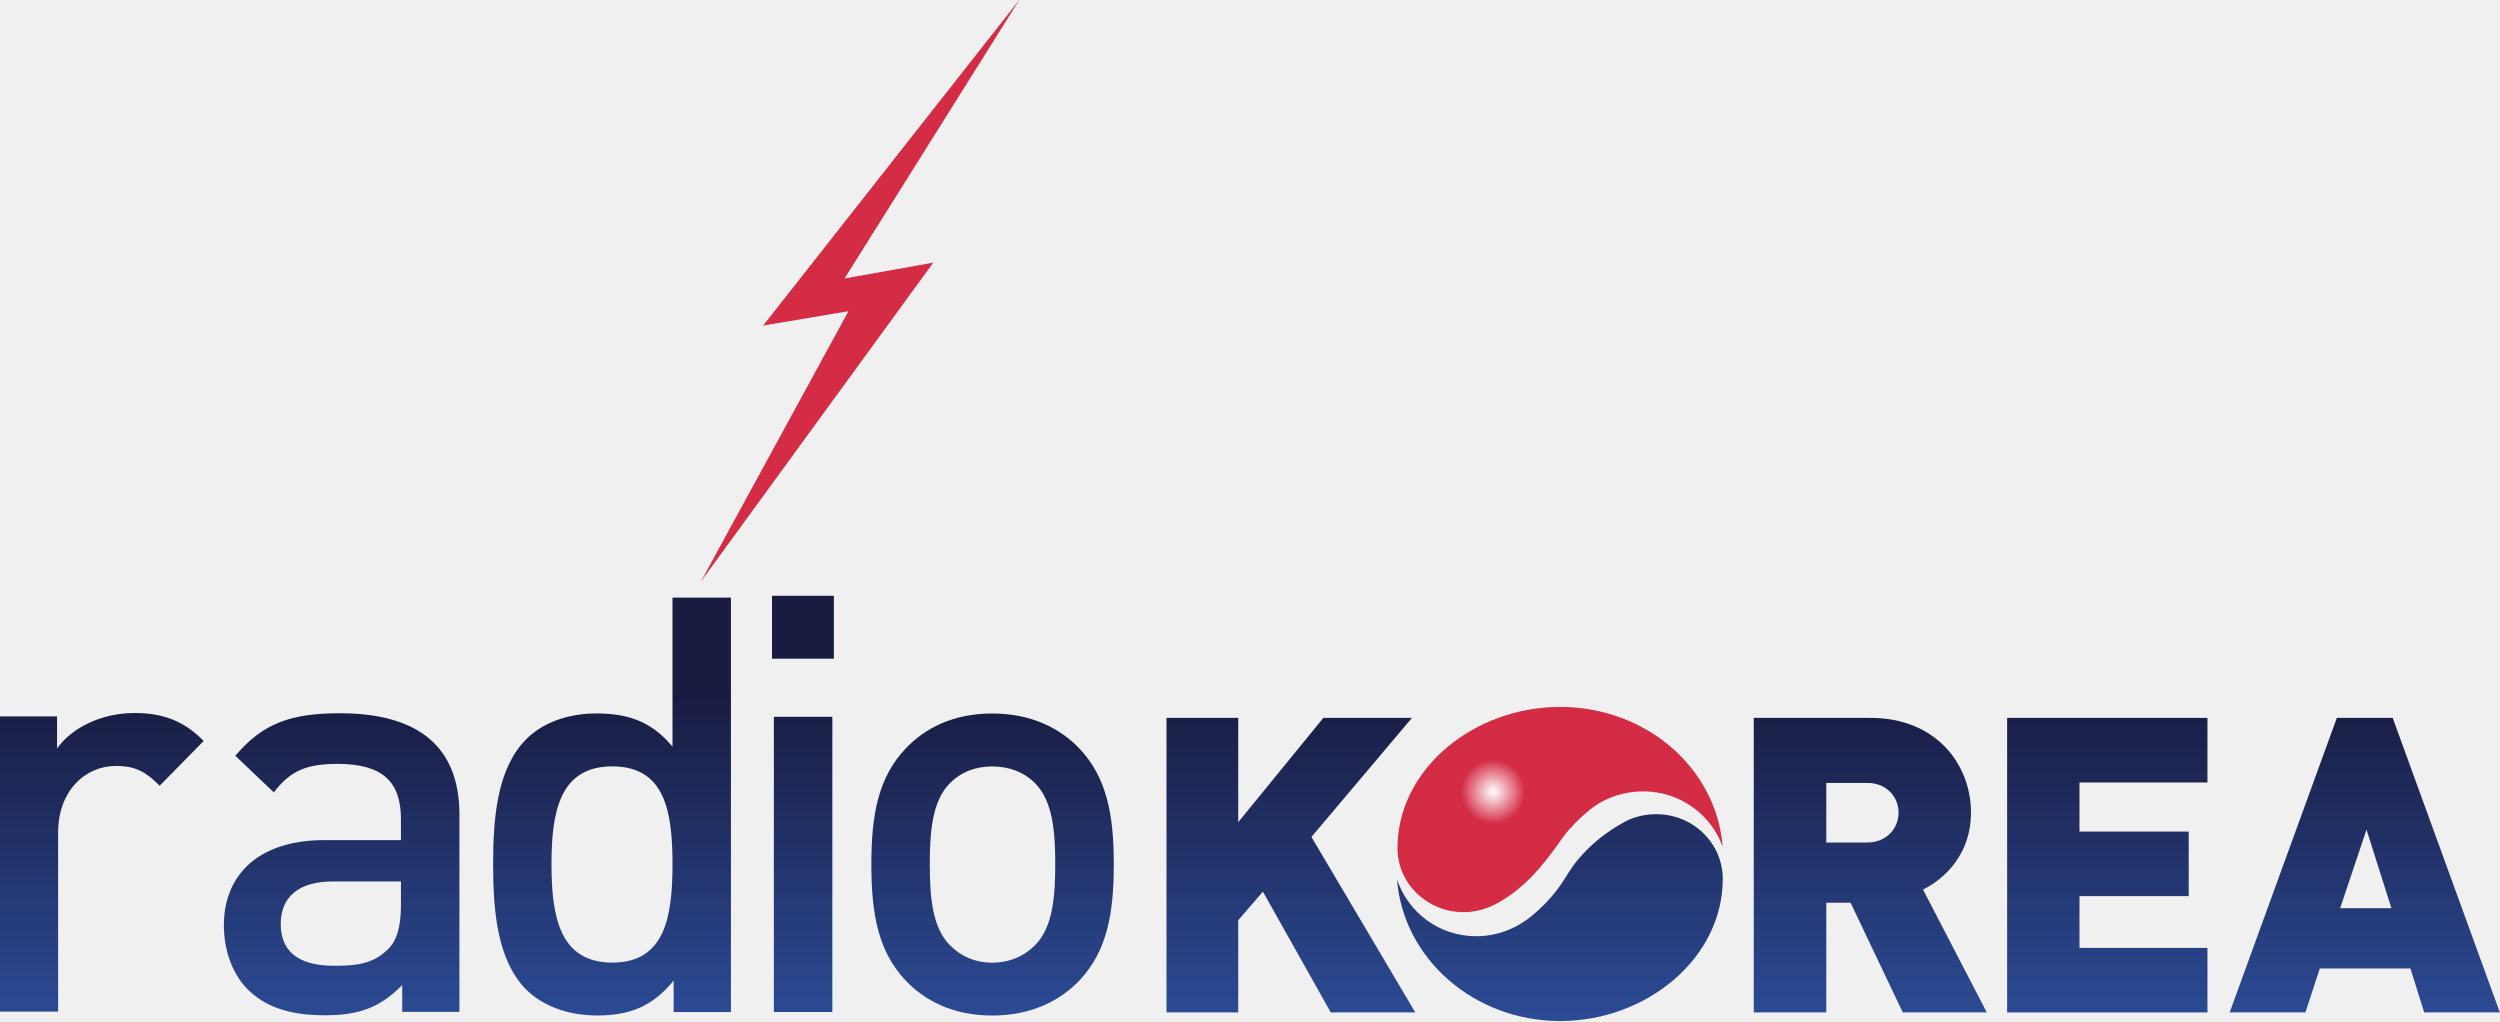
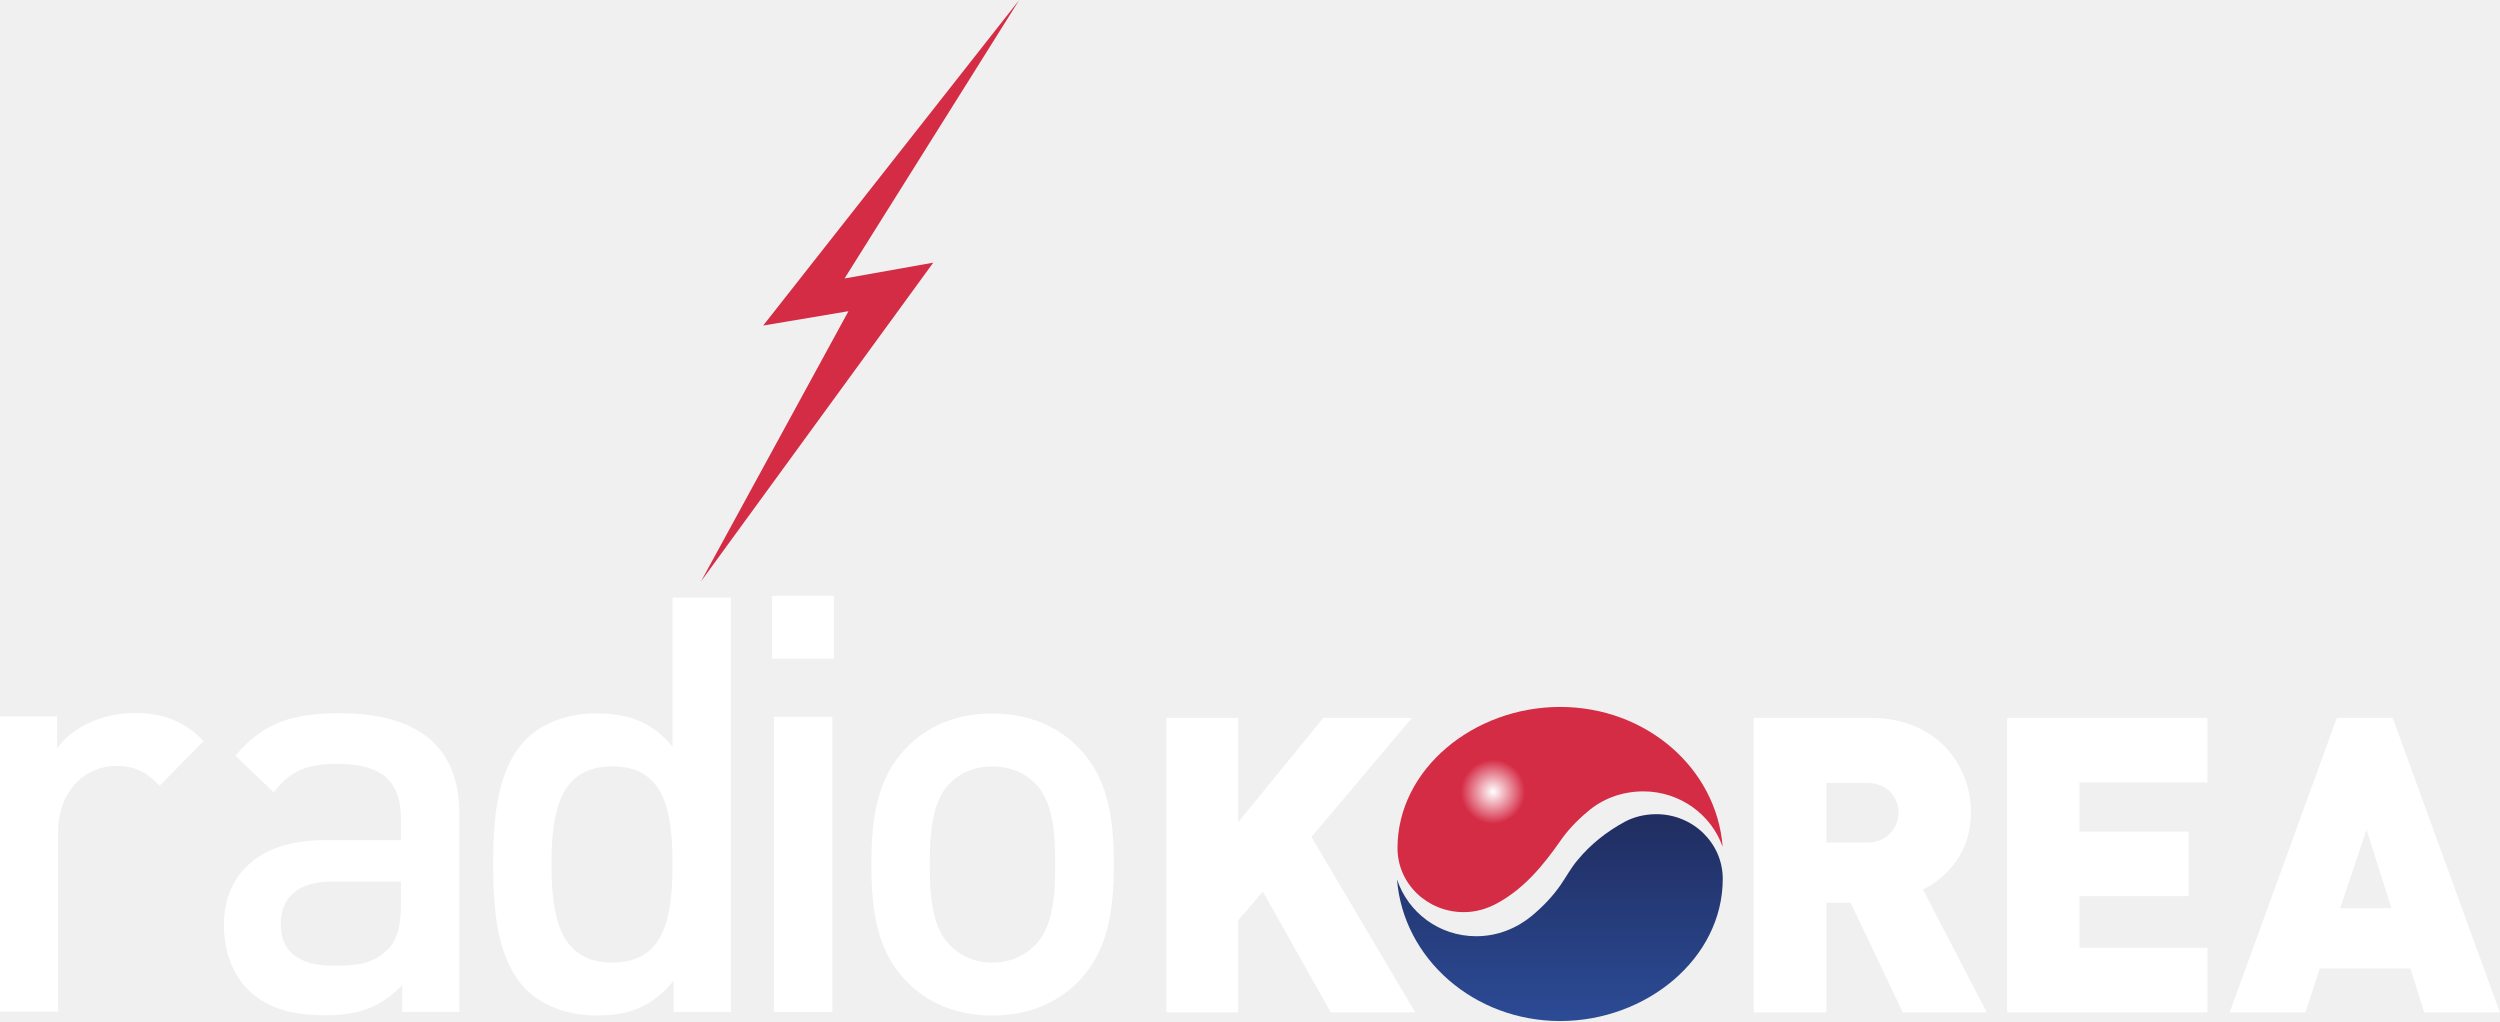
<svg xmlns="http://www.w3.org/2000/svg" width="800" height="326.77" version="1.1" viewBox="0 0 211.67 86.458">
  <defs>
    <radialGradient id="radialGradient5614" cx="0" cy="0" r="1" gradientTransform="matrix(1.0248 0 0 1.0248 249.12 233.65)" gradientUnits="userSpaceOnUse">
      <stop stop-color="#fff" offset="0" />
      <stop stop-color="#d52c46" offset=".512" />
      <stop stop-color="#d52c46" offset="1" />
    </radialGradient>
-     <linearGradient id="linearGradient5384" x2="1" gradientTransform="matrix(0 -5.7035 5.7035 0 245.81 235.29)" gradientUnits="userSpaceOnUse">
-       <stop stop-color="#191b40" offset="0" />
-       <stop stop-color="#2c4c97" offset=".963" />
-       <stop stop-color="#2c4c97" offset=".99" />
-       <stop stop-color="#243066" offset="1" />
-       <stop stop-color="#243066" offset="1" />
-     </linearGradient>
-     <linearGradient id="linearGradient5410" x2="1" gradientTransform="matrix(0 -5.7035 5.7035 0 255.29 235.29)" gradientUnits="userSpaceOnUse">
-       <stop stop-color="#191b40" offset="0" />
-       <stop stop-color="#2c4c97" offset=".963" />
-       <stop stop-color="#2c4c97" offset=".99" />
-       <stop stop-color="#243066" offset="1" />
-       <stop stop-color="#243066" offset="1" />
-     </linearGradient>
-     <linearGradient id="linearGradient5436" x2="1" gradientTransform="matrix(0 -5.7035 5.7035 0 259.18 235.29)" gradientUnits="userSpaceOnUse">
-       <stop stop-color="#191b40" offset="0" />
-       <stop stop-color="#2c4c97" offset=".963" />
-       <stop stop-color="#2c4c97" offset=".99" />
-       <stop stop-color="#243066" offset="1" />
-       <stop stop-color="#243066" offset="1" />
-     </linearGradient>
-     <linearGradient id="linearGradient5462" x2="1" gradientTransform="matrix(0 -5.7035 5.7035 0 263.4 235.29)" gradientUnits="userSpaceOnUse">
-       <stop stop-color="#191b40" offset="0" />
-       <stop stop-color="#2c4c97" offset=".963" />
-       <stop stop-color="#2c4c97" offset=".99" />
-       <stop stop-color="#243066" offset="1" />
-       <stop stop-color="#243066" offset="1" />
-     </linearGradient>
-     <linearGradient id="linearGradient5488" x2="1" gradientTransform="matrix(0 -5.7068 5.7068 0 226.33 235.28)" gradientUnits="userSpaceOnUse">
-       <stop stop-color="#191b40" offset="0" />
-       <stop stop-color="#2c4c97" offset=".963" />
-       <stop stop-color="#2c4c97" offset=".99" />
-       <stop stop-color="#243066" offset="1" />
-       <stop stop-color="#243066" offset="1" />
-     </linearGradient>
-     <linearGradient id="linearGradient5514" x2="1" gradientTransform="matrix(0 -5.705 5.705 0 230.26 235.29)" gradientUnits="userSpaceOnUse">
-       <stop stop-color="#191b40" offset="0" />
-       <stop stop-color="#2c4c97" offset=".963" />
-       <stop stop-color="#2c4c97" offset=".99" />
-       <stop stop-color="#243066" offset="1" />
-       <stop stop-color="#243066" offset="1" />
-     </linearGradient>
-     <linearGradient id="linearGradient5540" x2="1" gradientTransform="matrix(0 -5.7052 5.7052 0 234.69 235.29)" gradientUnits="userSpaceOnUse">
-       <stop stop-color="#191b40" offset="0" />
-       <stop stop-color="#2c4c97" offset=".963" />
-       <stop stop-color="#2c4c97" offset=".99" />
-       <stop stop-color="#243066" offset="1" />
-       <stop stop-color="#243066" offset="1" />
-     </linearGradient>
-     <linearGradient id="linearGradient5566" x2="1" gradientTransform="matrix(0 -5.7081 5.7081 0 237.82 235.29)" gradientUnits="userSpaceOnUse">
-       <stop stop-color="#191b40" offset="0" />
-       <stop stop-color="#2c4c97" offset=".963" />
-       <stop stop-color="#2c4c97" offset=".99" />
-       <stop stop-color="#243066" offset="1" />
-       <stop stop-color="#243066" offset="1" />
-     </linearGradient>
-     <linearGradient id="linearGradient5592" x2="1" gradientTransform="matrix(0 -5.705 5.705 0 240.93 235.29)" gradientUnits="userSpaceOnUse">
-       <stop stop-color="#191b40" offset="0" />
-       <stop stop-color="#2c4c97" offset=".963" />
-       <stop stop-color="#2c4c97" offset=".99" />
-       <stop stop-color="#243066" offset="1" />
-       <stop stop-color="#243066" offset="1" />
-     </linearGradient>
    <linearGradient id="linearGradient5358" x2="1" gradientTransform="matrix(0 -5.7001 5.7001 0 250.21 235.28)" gradientUnits="userSpaceOnUse">
      <stop stop-color="#191b40" offset="0" />
      <stop stop-color="#2c4c97" offset=".963" />
      <stop stop-color="#2c4c97" offset=".99" />
      <stop stop-color="#243066" offset="1" />
      <stop stop-color="#243066" offset="1" />
    </linearGradient>
  </defs>
  <g transform="translate(25.239 -64.656)">
    <g transform="matrix(5.1693 0 0 -5.1693 39.377 92.218)">
      <path d="m0 0 4.194 5.332-2.861-4.561 1.453 0.259-3.804-5.22 2.415 4.425z" fill="#d42c45" />
    </g>
    <g transform="matrix(5.1693 0 0 -5.1693 101.51 141.14)">
      <path d="m0 0c-0.161-0.088-0.345-0.144-0.545-0.144-0.599 0-1.085 0.468-1.085 1.048 0 1.295 1.249 2.313 2.664 2.313 1.411 0 2.563-1.005 2.662-2.292-0.183 0.524-0.696 0.909-1.299 0.909-0.352 0-0.675-0.123-0.918-0.336-0.17-0.142-0.321-0.3-0.445-0.48-0.28-0.4-0.594-0.78-1.034-1.018" fill="#d42c45" />
    </g>
    <g transform="matrix(5.1693 0 0 -5.1693 -1186.6 1339.5)">
      <path d="m251.28 233.16c-0.298-0.161-0.567-0.374-0.777-0.631-0.109-0.127-0.186-0.276-0.282-0.413-0.132-0.188-0.29-0.351-0.467-0.499-0.249-0.204-0.561-0.333-0.911-0.333-0.61 0-1.118 0.393-1.296 0.93 0.101-1.299 1.263-2.319 2.671-2.319 1.413 0 2.664 1.024 2.664 2.329 0 0.586-0.489 1.059-1.088 1.059-0.184 0-0.361-0.042-0.514-0.123" fill="url(#linearGradient5358)" />
    </g>
-     <g transform="matrix(5.1693 0 0 -5.1693 -1186.6 1339.5)">
-       <path d="m246.34 234.86-1.394-1.708v1.708h-1.175v-4.824h1.175v1.51l0.404 0.468 1.112-1.978h1.384l-1.701 2.874 1.646 1.95z" fill="url(#linearGradient5384)" />
-       <path d="m253.39 234.86v-4.824h1.188v1.796h0.398l0.855-1.796h1.376l-1.045 2.012c0.381 0.189 0.786 0.603 0.786 1.26 0 0.795-0.576 1.552-1.645 1.552zm1.188-1.065h0.67c0.324 0 0.514-0.236 0.514-0.487 0-0.249-0.19-0.489-0.514-0.489h-0.67z" fill="url(#linearGradient5410)" />
-       <path d="m257.54 234.86v-4.824h3.281v1.057h-2.096v0.848h1.789v1.057h-1.789v0.804h2.096v1.058z" fill="url(#linearGradient5436)" />
-       <path d="m262.94 234.86-1.755-4.824h1.241l0.235 0.72h1.485l0.225-0.72h1.239l-1.755 4.824zm0.486-1.83 0.408-1.287h-0.84z" fill="url(#linearGradient5462)" />
-       <path d="m225.6 234.36v0.524h-0.939v-4.835h0.956v2.936c0 0.667 0.431 1.088 0.948 1.088 0.329 0 0.498-0.105 0.715-0.324l0.721 0.733c-0.327 0.334-0.674 0.458-1.135 0.458-0.535 0-1.024-0.238-1.266-0.58" fill="url(#linearGradient5488)" />
-       <path d="m228.52 234.24 0.63-0.6c0.262 0.342 0.517 0.467 1.04 0.467 0.743 0 1.042-0.293 1.042-0.904v-0.345h-1.258c-1.086 0-1.642-0.582-1.642-1.391 0-0.411 0.133-0.783 0.376-1.04 0.292-0.295 0.685-0.438 1.277-0.438 0.591 0 0.919 0.143 1.268 0.495v-0.439h0.937v3.233c0 1.097-0.658 1.658-1.96 1.658-0.79 0-1.258-0.159-1.71-0.696m0.743-2.756c0 0.44 0.289 0.697 0.853 0.697h1.116v-0.39c0-0.345-0.066-0.574-0.206-0.715-0.253-0.25-0.526-0.276-0.891-0.276-0.6 0-0.872 0.25-0.872 0.684" fill="url(#linearGradient5514)" />
-       <path d="m235.68 236.83v-2.441c-0.348 0.42-0.742 0.544-1.248 0.544-0.478 0-0.89-0.159-1.154-0.428-0.477-0.485-0.536-1.305-0.536-2.041 0-0.734 0.059-1.562 0.536-2.048 0.264-0.268 0.684-0.43 1.164-0.43 0.516 0 0.9 0.133 1.257 0.572v-0.516h0.938v6.788zm-1.982-4.366c0 0.857 0.133 1.602 0.996 1.602 0.865 0 0.986-0.745 0.986-1.602s-0.121-1.612-0.986-1.612c-0.863 0-0.996 0.755-0.996 1.612" fill="url(#linearGradient5540)" />
-       <path d="m237.31 235.83h1.013v1.03h-1.013zm0.03-5.787h0.958v4.835h-0.958z" fill="url(#linearGradient5566)" />
-       <path d="m239.5 234.36c-0.451-0.476-0.563-1.086-0.563-1.897 0-0.819 0.112-1.429 0.563-1.906 0.309-0.324 0.768-0.572 1.416-0.572s1.116 0.248 1.427 0.572c0.451 0.477 0.565 1.087 0.565 1.906 0 0.811-0.114 1.421-0.565 1.897-0.311 0.325-0.779 0.572-1.427 0.572s-1.107-0.247-1.416-0.572m0.72-3.22c-0.288 0.293-0.326 0.8-0.326 1.323 0 0.524 0.038 1.031 0.326 1.324 0.18 0.183 0.416 0.278 0.696 0.278 0.282 0 0.525-0.095 0.705-0.278 0.29-0.293 0.328-0.8 0.328-1.324 0-0.523-0.038-1.03-0.328-1.323-0.18-0.183-0.423-0.289-0.705-0.289-0.28 0-0.516 0.106-0.696 0.289" fill="url(#linearGradient5592)" />
+     <g transform="matrix(5.1693 0 0 -5.1693 -1186.6 1339.5)" fill="#fff">
+       <path d="m246.34 234.86-1.394-1.708v1.708h-1.175v-4.824h1.175v1.51l0.404 0.468 1.112-1.978h1.384l-1.701 2.874 1.646 1.95z" />
+       <path d="m253.39 234.86v-4.824h1.188v1.796h0.398l0.855-1.796h1.376l-1.045 2.012c0.381 0.189 0.786 0.603 0.786 1.26 0 0.795-0.576 1.552-1.645 1.552zm1.188-1.065h0.67c0.324 0 0.514-0.236 0.514-0.487 0-0.249-0.19-0.489-0.514-0.489h-0.67z" />
+       <path d="m257.54 234.86v-4.824h3.281v1.057h-2.096v0.848h1.789v1.057h-1.789v0.804h2.096v1.058z" />
+       <path d="m262.94 234.86-1.755-4.824h1.241l0.235 0.72h1.485l0.225-0.72h1.239l-1.755 4.824zm0.486-1.83 0.408-1.287h-0.84z" />
+       <path d="m225.6 234.36v0.524h-0.939v-4.835h0.956v2.936c0 0.667 0.431 1.088 0.948 1.088 0.329 0 0.498-0.105 0.715-0.324l0.721 0.733c-0.327 0.334-0.674 0.458-1.135 0.458-0.535 0-1.024-0.238-1.266-0.58" />
+       <path d="m228.52 234.24 0.63-0.6c0.262 0.342 0.517 0.467 1.04 0.467 0.743 0 1.042-0.293 1.042-0.904v-0.345h-1.258c-1.086 0-1.642-0.582-1.642-1.391 0-0.411 0.133-0.783 0.376-1.04 0.292-0.295 0.685-0.438 1.277-0.438 0.591 0 0.919 0.143 1.268 0.495v-0.439h0.937v3.233c0 1.097-0.658 1.658-1.96 1.658-0.79 0-1.258-0.159-1.71-0.696m0.743-2.756c0 0.44 0.289 0.697 0.853 0.697h1.116v-0.39c0-0.345-0.066-0.574-0.206-0.715-0.253-0.25-0.526-0.276-0.891-0.276-0.6 0-0.872 0.25-0.872 0.684" />
+       <path d="m235.68 236.83v-2.441c-0.348 0.42-0.742 0.544-1.248 0.544-0.478 0-0.89-0.159-1.154-0.428-0.477-0.485-0.536-1.305-0.536-2.041 0-0.734 0.059-1.562 0.536-2.048 0.264-0.268 0.684-0.43 1.164-0.43 0.516 0 0.9 0.133 1.257 0.572v-0.516h0.938v6.788zm-1.982-4.366c0 0.857 0.133 1.602 0.996 1.602 0.865 0 0.986-0.745 0.986-1.602s-0.121-1.612-0.986-1.612c-0.863 0-0.996 0.755-0.996 1.612" />
+       <path d="m237.31 235.83h1.013v1.03h-1.013zm0.03-5.787h0.958v4.835h-0.958z" />
+       <path d="m239.5 234.36c-0.451-0.476-0.563-1.086-0.563-1.897 0-0.819 0.112-1.429 0.563-1.906 0.309-0.324 0.768-0.572 1.416-0.572s1.116 0.248 1.427 0.572c0.451 0.477 0.565 1.087 0.565 1.906 0 0.811-0.114 1.421-0.565 1.897-0.311 0.325-0.779 0.572-1.427 0.572s-1.107-0.247-1.416-0.572m0.72-3.22c-0.288 0.293-0.326 0.8-0.326 1.323 0 0.524 0.038 1.031 0.326 1.324 0.18 0.183 0.416 0.278 0.696 0.278 0.282 0 0.525-0.095 0.705-0.278 0.29-0.293 0.328-0.8 0.328-1.324 0-0.523-0.038-1.03-0.328-1.323-0.18-0.183-0.423-0.289-0.705-0.289-0.28 0-0.516 0.106-0.696 0.289" />
    </g>
    <g transform="matrix(5.1693 0 0 -5.1693 -1186.6 1339.5)">
      <path d="m248.09 233.65c0-0.567 0.458-1.025 1.023-1.025 0.566 0 1.026 0.458 1.026 1.025s-0.46 1.026-1.026 1.026c-0.565 0-1.023-0.459-1.023-1.026" fill="url(#radialGradient5614)" />
    </g>
  </g>
</svg>
